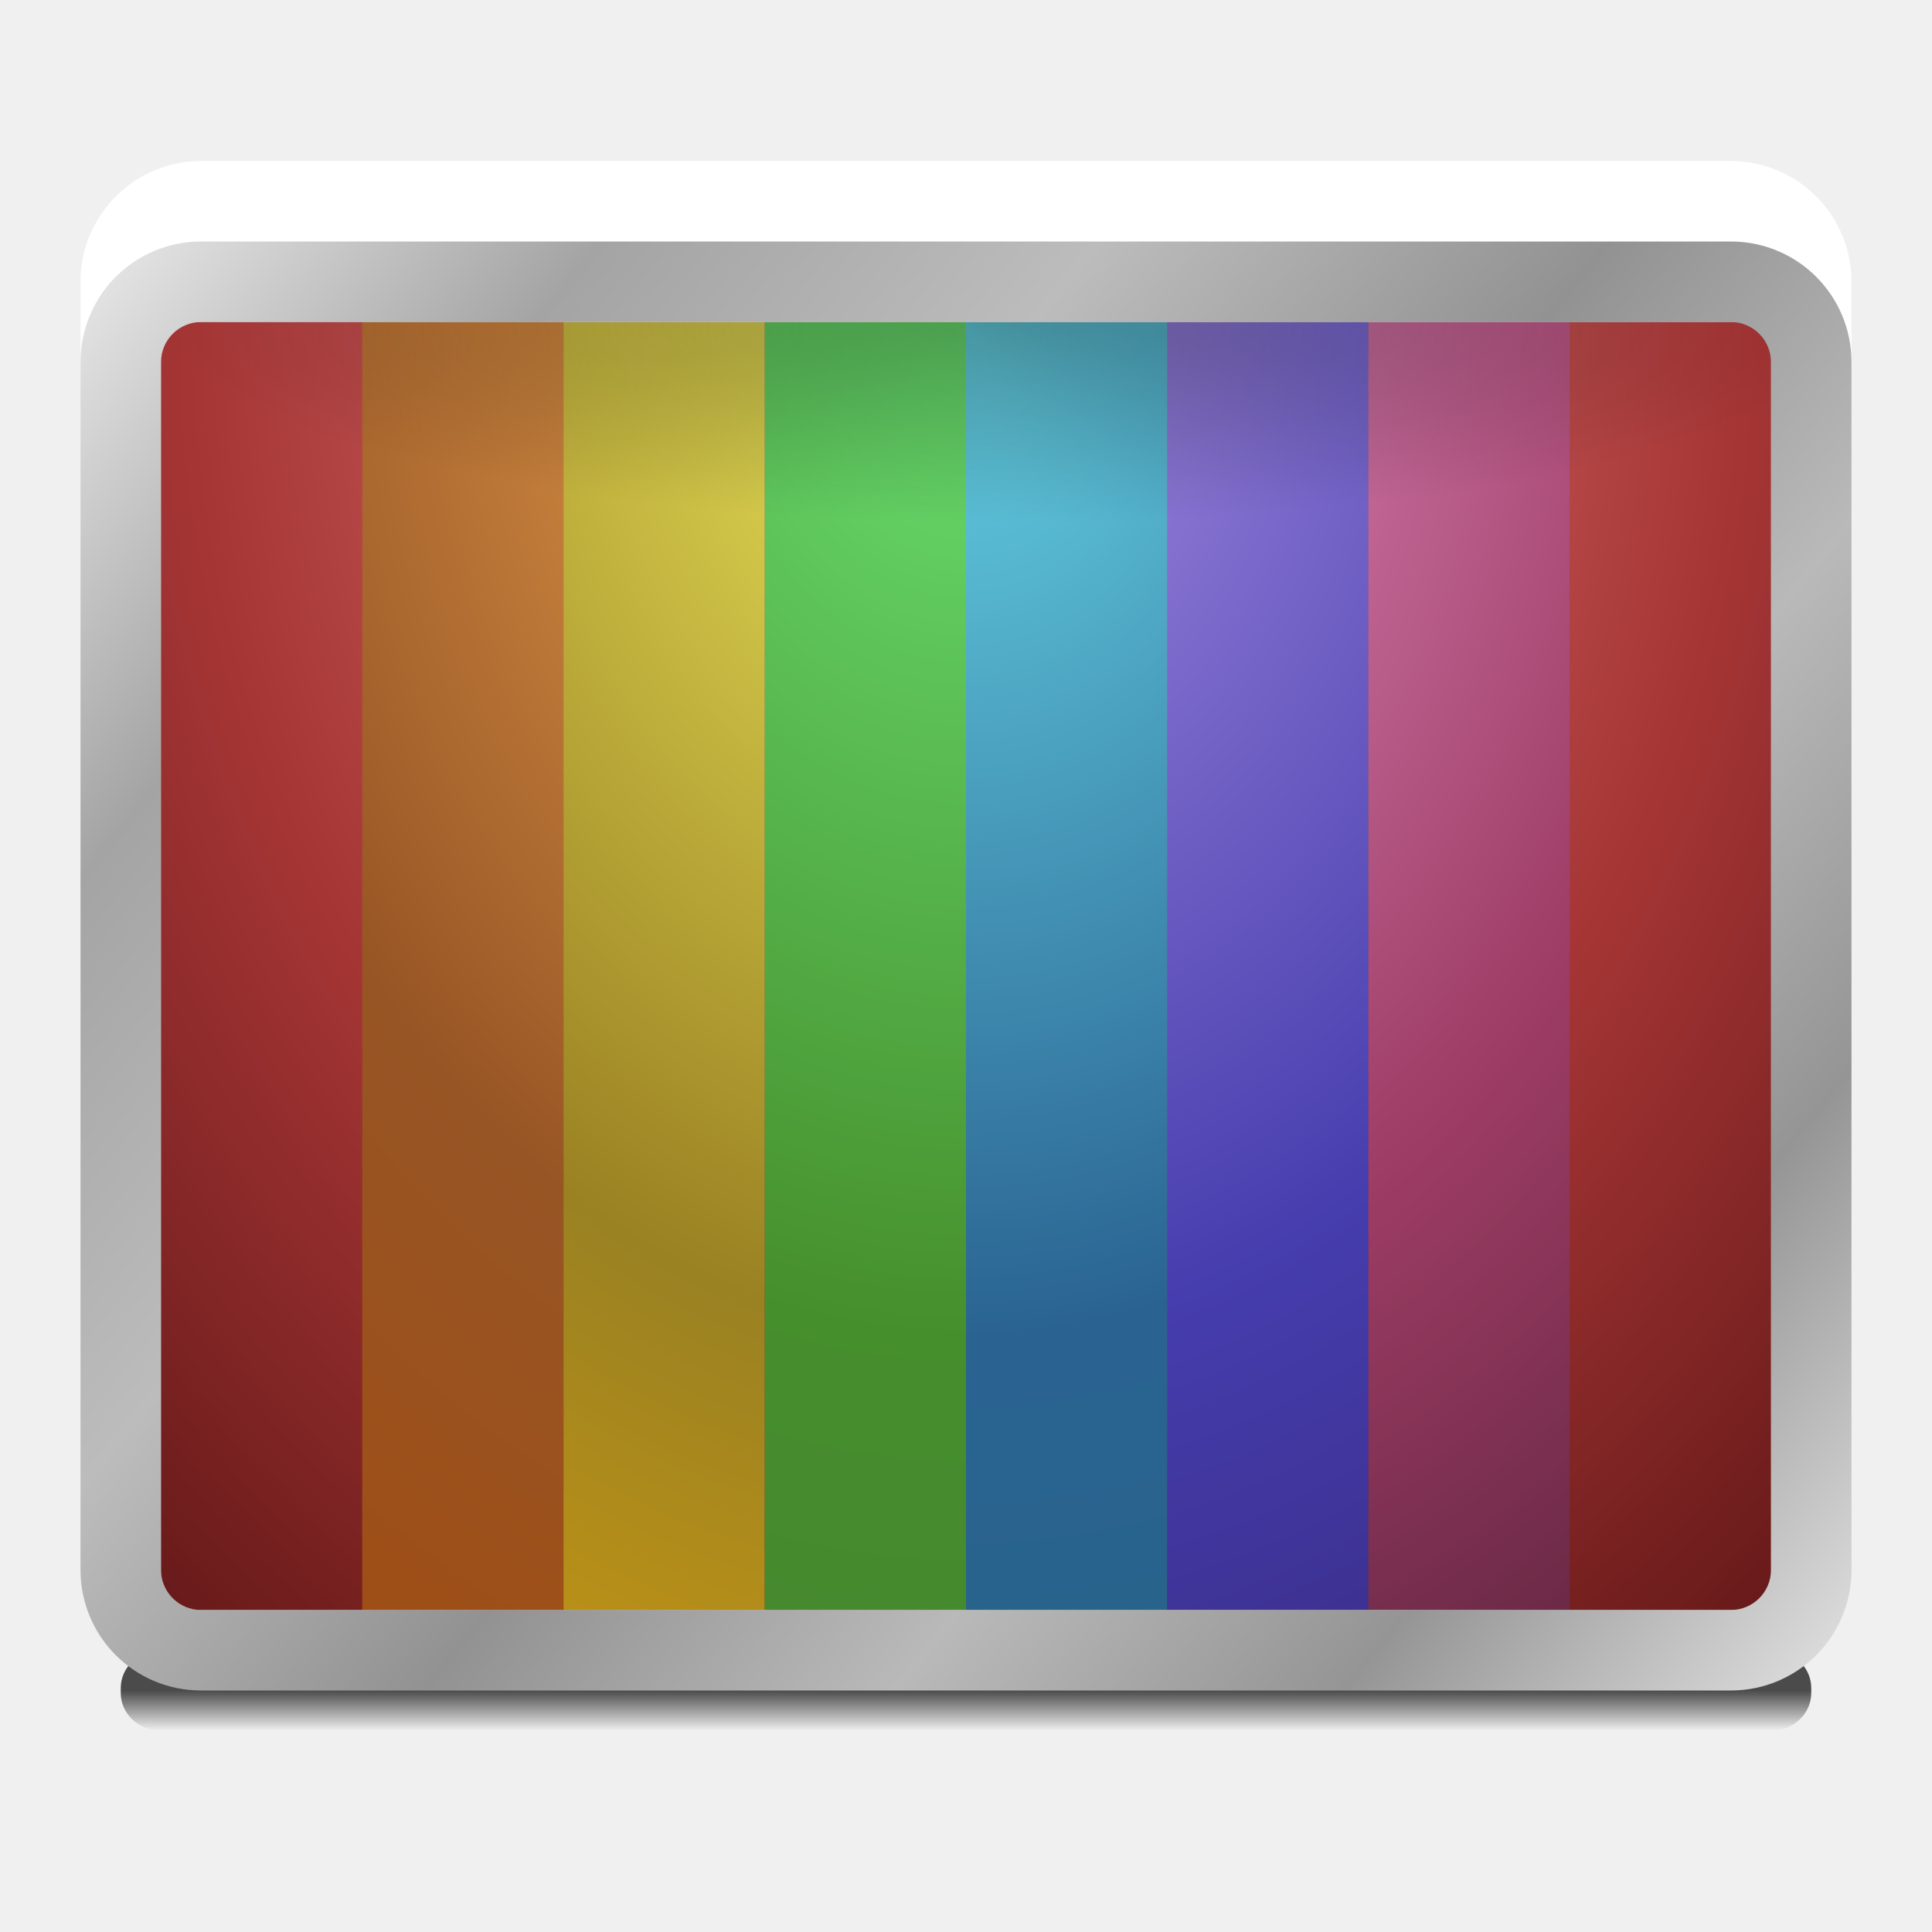
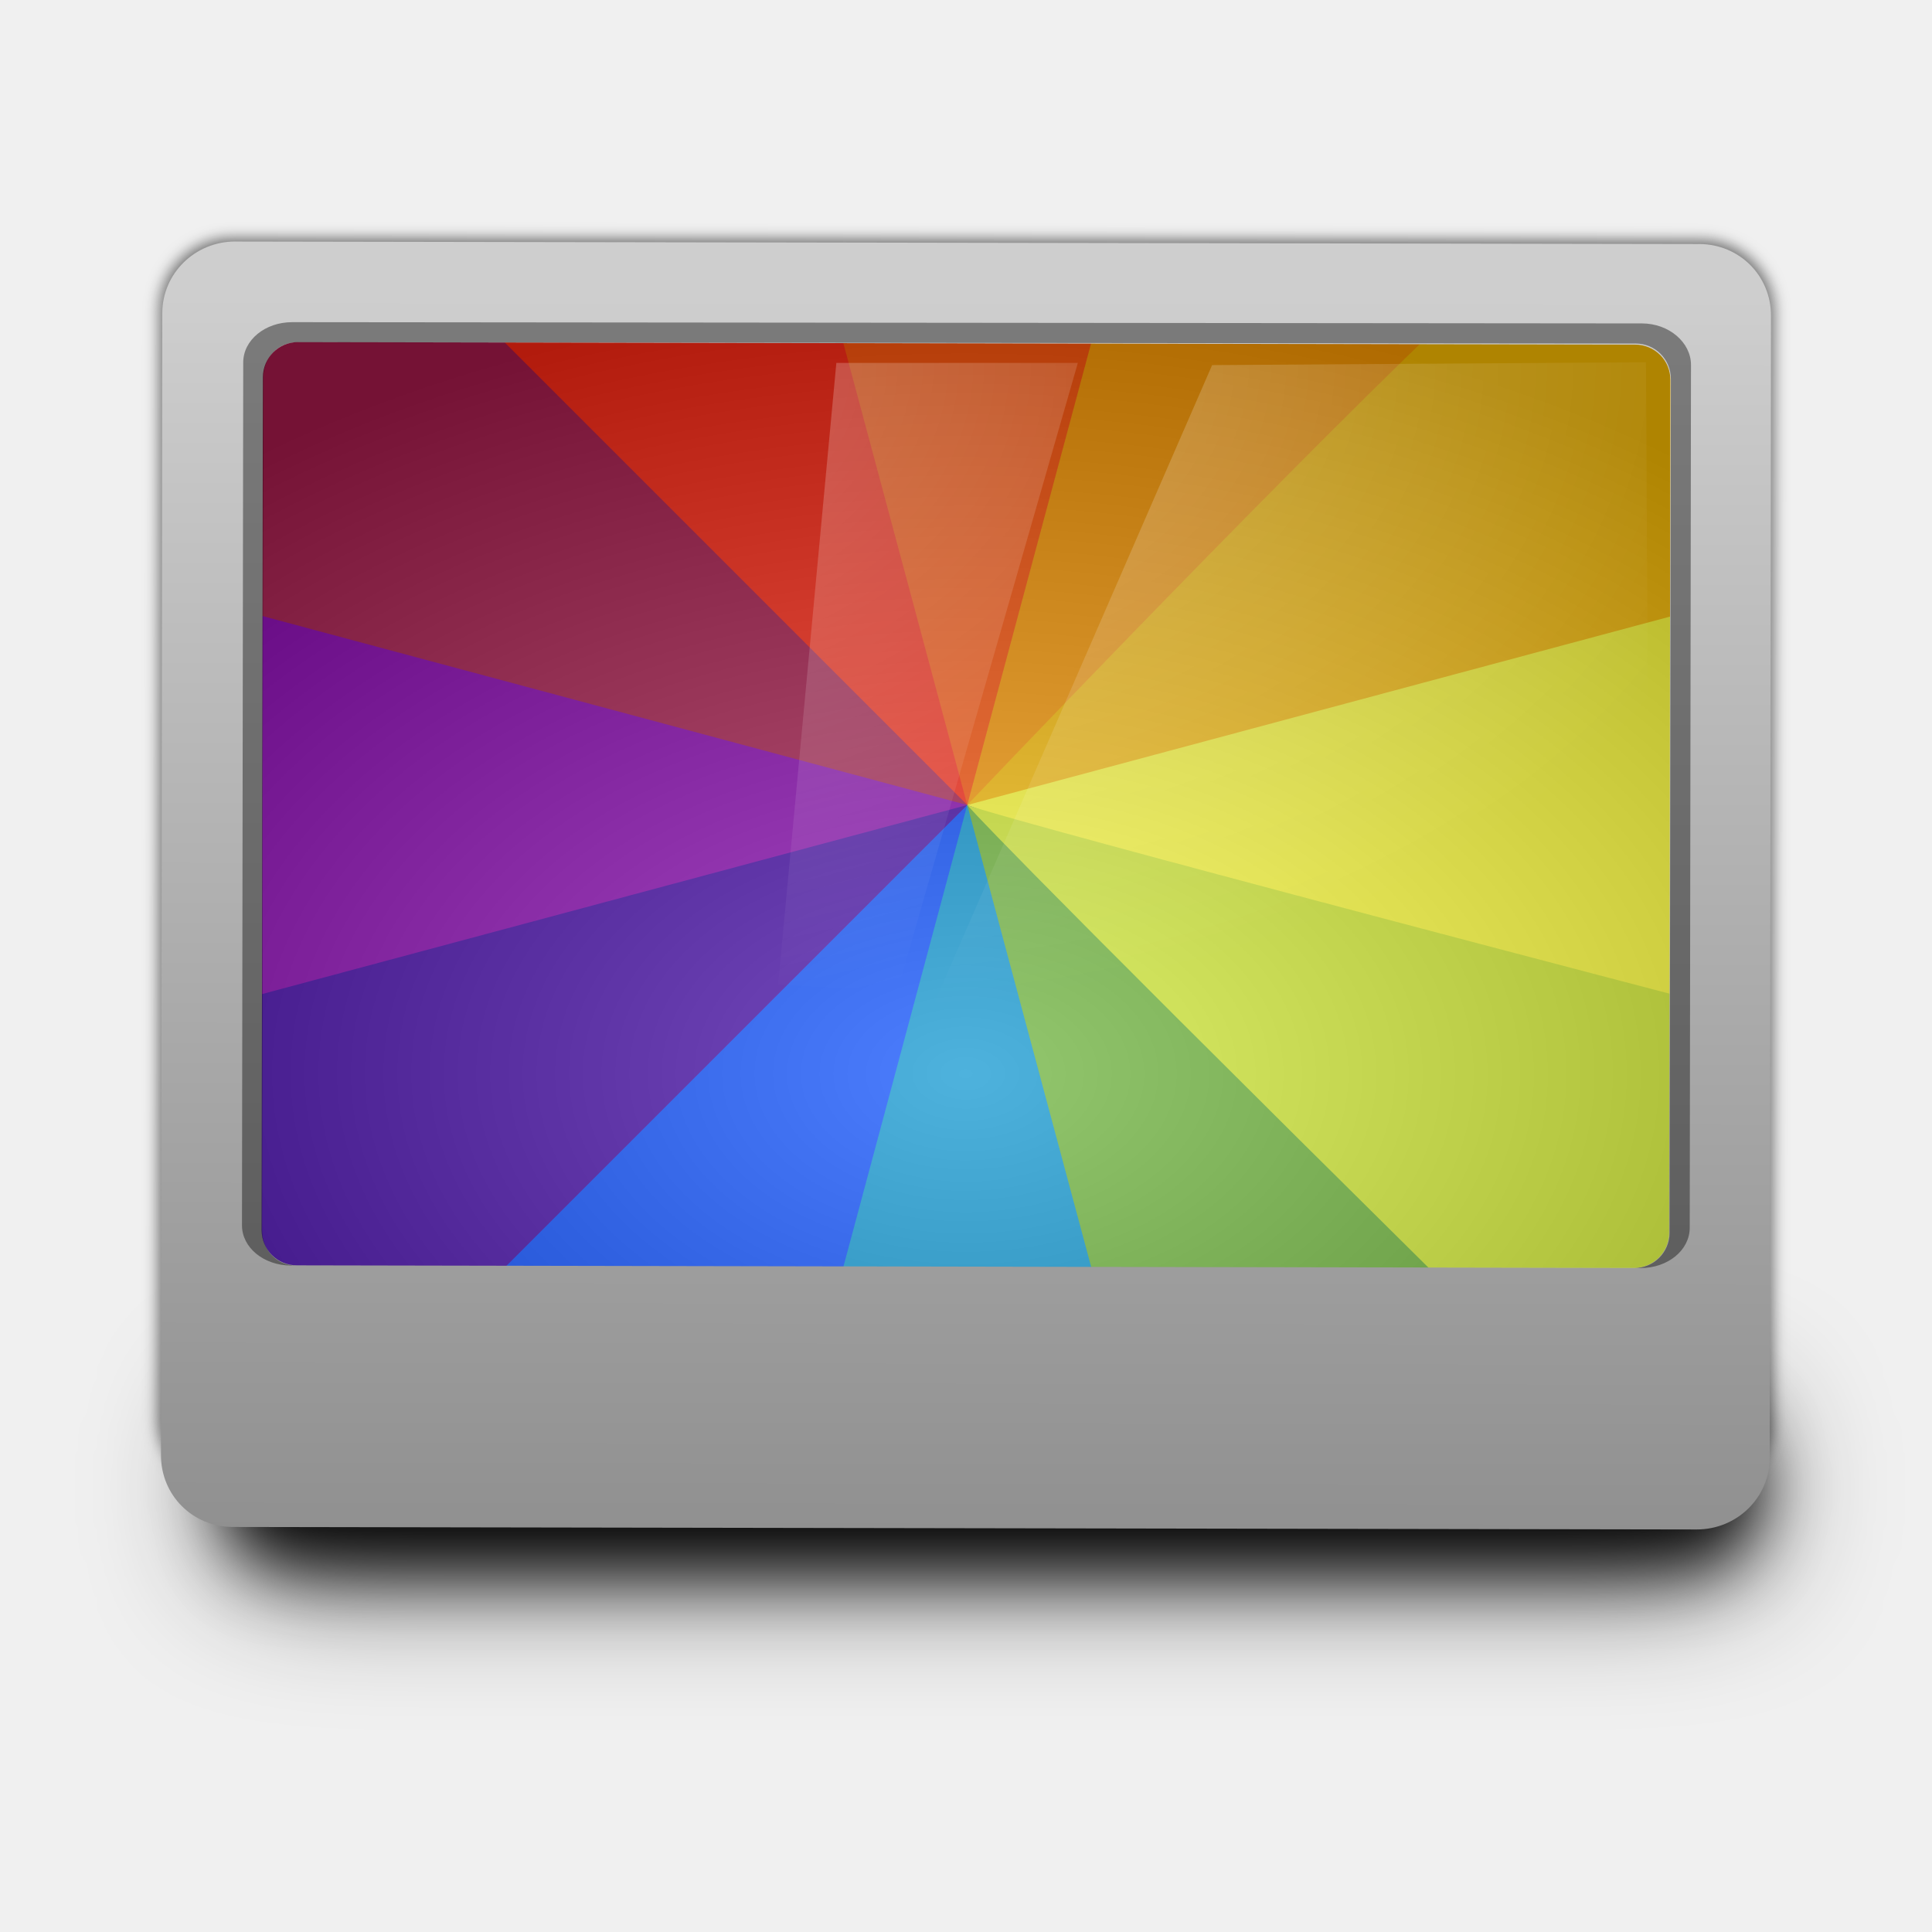
<svg xmlns="http://www.w3.org/2000/svg" xmlns:xlink="http://www.w3.org/1999/xlink" width="48" height="48" id="svg2985" version="1.1">
  <defs id="defs2987">
-     <linearGradient id="linearGradient3882">
-       <stop id="stop3884" offset="0" style="stop-color:#ea8282;stop-opacity:1;" />
-       <stop style="stop-color:#a53535;stop-opacity:1;" offset="0.45" id="stop3886" />
-       <stop id="stop3888" offset="1" style="stop-color:#2f0000;stop-opacity:1" />
+     <linearGradient id="linearGradient4195">
+       <stop id="stop4197" offset="0" style="stop-color:#df5e28;stop-opacity:0.941;" />
+       <stop id="stop4199" offset="1" style="stop-color:#1a1716;stop-opacity:0.941" />
    </linearGradient>
-     <linearGradient id="linearGradient3874">
-       <stop id="stop3876" offset="0" style="stop-color:#e895cc;stop-opacity:1" />
-       <stop style="stop-color:#9d3c64;stop-opacity:1" offset="0.45" id="stop3878" />
-       <stop id="stop3880" offset="1" style="stop-color:#210e1b;stop-opacity:1" />
+     <filter color-interpolation-filters="sRGB" id="filter11507">
+       <feGaussianBlur stdDeviation="1.056" id="feGaussianBlur11509" />
+     </filter>
+     <linearGradient id="linearGradient10954">
+       <stop style="stop-color:#909090;stop-opacity:1;" offset="0" id="stop10956" />
+       <stop style="stop-color:#cecece;stop-opacity:1" offset="1" id="stop10958" />
    </linearGradient>
-     <linearGradient id="linearGradient3866">
-       <stop id="stop3868" offset="0" style="stop-color:#a38be0;stop-opacity:1" />
-       <stop style="stop-color:#463dae;stop-opacity:1" offset="0.45" id="stop3870" />
-       <stop id="stop3872" offset="1" style="stop-color:#281650;stop-opacity:1" />
+     <linearGradient id="linearGradient10938">
+       <stop style="stop-color:#dadada;stop-opacity:1" offset="0" id="stop10940" />
+       <stop style="stop-color:#f6f6f5;stop-opacity:1" offset="1" id="stop10942" />
    </linearGradient>
-     <linearGradient id="linearGradient3858">
-       <stop id="stop3860" offset="0" style="stop-color:#64d1e3;stop-opacity:1" />
-       <stop style="stop-color:#2a6392;stop-opacity:1" offset="0.45" id="stop3862" />
-       <stop id="stop3864" offset="1" style="stop-color:#216478;stop-opacity:1" />
+     <linearGradient id="linearGradient11438">
+       <stop style="stop-color:#babdb6;stop-opacity:1;" offset="0" id="stop11440" />
+       <stop style="stop-color:#4a4d46;stop-opacity:1" offset="1" id="stop11442" />
    </linearGradient>
-     <linearGradient id="linearGradient3850">
-       <stop id="stop3852" offset="0" style="stop-color:#69de6f;stop-opacity:1" />
-       <stop style="stop-color:#468f2d;stop-opacity:1" offset="0.45" id="stop3854" />
-       <stop id="stop3856" offset="1" style="stop-color:#447634;stop-opacity:1" />
+     <linearGradient id="linearGradient10966">
+       <stop style="stop-color:#ffffff;stop-opacity:1;" offset="0" id="stop10968" />
+       <stop style="stop-color:#f0f0f0;stop-opacity:1" offset="1" id="stop10970" />
    </linearGradient>
-     <linearGradient id="linearGradient3842">
-       <stop id="stop3844" offset="0" style="stop-color:#ebe75c;stop-opacity:1" />
-       <stop style="stop-color:#9a8122;stop-opacity:1" offset="0.45" id="stop3846" />
-       <stop id="stop3848" offset="1" style="stop-color:#ffb200;stop-opacity:1" />
+     <linearGradient id="linearGradient11473">
+       <stop style="stop-color:#ffffff;stop-opacity:1;" offset="0" id="stop11475" />
+       <stop style="stop-color:#000000;stop-opacity:1;" offset="1" id="stop11477" />
    </linearGradient>
-     <linearGradient id="linearGradient3834">
-       <stop id="stop3836" offset="0" style="stop-color:#f4ac53;stop-opacity:1" />
-       <stop style="stop-color:#975525;stop-opacity:1" offset="0.45" id="stop3838" />
-       <stop id="stop3840" offset="1" style="stop-color:#aa4400;stop-opacity:1" />
+     <linearGradient id="linearGradient4788">
+       <stop id="stop4790" offset="0" style="stop-color:#ffffff;stop-opacity:1;" />
+       <stop id="stop4792" offset="1" style="stop-color:#ffffff;stop-opacity:0;" />
    </linearGradient>
-     <linearGradient id="linearGradient3927-5">
-       <stop id="stop3929-2" offset="0" style="stop-color:#eaeaea;stop-opacity:1" />
-       <stop style="stop-color:#a4a4a4;stop-opacity:1" offset="0.176" id="stop3931-3" />
-       <stop style="stop-color:#bcbcbc;stop-opacity:1" offset="0.345" id="stop3933-0" />
-       <stop style="stop-color:#929292;stop-opacity:1" offset="0.517" id="stop3935-3" />
-       <stop id="stop3937-3" offset="0.676" style="stop-color:#b9b9b9;stop-opacity:1" />
-       <stop style="stop-color:#959595;stop-opacity:1" offset="0.828" id="stop3939-5" />
-       <stop id="stop3941-0" offset="1" style="stop-color:#e3e3e3;stop-opacity:1" />
+     <radialGradient xlink:href="#linearGradient12771" id="radialGradient12777" cx="144.167" cy="129.174" fx="144.167" fy="129.174" r="97.906" gradientTransform="matrix(1.16579,-0.05054328,0.0329754,0.746793,-28.16094,39.99441)" gradientUnits="userSpaceOnUse" />
+     <linearGradient id="linearGradient12771">
+       <stop style="stop-color:#ffffff;stop-opacity:1;" offset="0" id="stop12773" />
+       <stop style="stop-color:#ffffff;stop-opacity:0;" offset="1" id="stop12775" />
    </linearGradient>
-     <linearGradient id="linearGradient4030-7">
-       <stop style="stop-color:#000000;stop-opacity:1;" offset="0" id="stop4032-1" />
-       <stop style="stop-color:#000000;stop-opacity:0;" offset="1" id="stop4034-3" />
+     <radialGradient xlink:href="#linearGradient12771" id="radialGradient3521" cx="144.167" cy="129.174" fx="144.167" fy="129.174" r="97.906" gradientTransform="matrix(1.16579,-0.05054328,0.0329754,0.746793,-28.16094,39.99441)" gradientUnits="userSpaceOnUse" />
+     <radialGradient xlink:href="#linearGradient12771" id="radialGradient3529" cx="144.167" cy="129.174" fx="144.167" fy="129.174" r="97.906" gradientTransform="matrix(1.16579,-0.05054328,0.0329754,0.746793,-28.16094,39.99441)" gradientUnits="userSpaceOnUse" />
+     <radialGradient xlink:href="#linearGradient12771" id="radialGradient3537" cx="144.167" cy="129.174" fx="144.167" fy="129.174" r="97.906" gradientTransform="matrix(1.16579,-0.05054328,0.0329754,0.746793,-28.16094,39.99441)" gradientUnits="userSpaceOnUse" />
+     <radialGradient xlink:href="#linearGradient12771" id="radialGradient3545" cx="144.167" cy="129.174" fx="144.167" fy="129.174" r="97.906" gradientTransform="matrix(1.16579,-0.05054328,0.0329754,0.746793,-28.16094,39.99441)" gradientUnits="userSpaceOnUse" />
+     <radialGradient xlink:href="#linearGradient12771" id="radialGradient3553" cx="144.167" cy="129.174" fx="144.167" fy="129.174" r="97.906" gradientTransform="matrix(1.16579,-0.05054328,0.0329754,0.746793,-28.16094,39.99441)" gradientUnits="userSpaceOnUse" />
+     <radialGradient xlink:href="#linearGradient12771" id="radialGradient3561" cx="144.167" cy="129.174" fx="144.167" fy="129.174" r="97.906" gradientTransform="matrix(1.16579,-0.05054328,0.0329754,0.746793,-28.16094,39.99441)" gradientUnits="userSpaceOnUse" />
+     <radialGradient xlink:href="#linearGradient12771" id="radialGradient3569" cx="144.167" cy="129.174" fx="144.167" fy="129.174" r="97.906" gradientTransform="matrix(1.16579,-0.05054328,0.0329754,0.746793,-28.16094,39.99441)" gradientUnits="userSpaceOnUse" />
+     <radialGradient xlink:href="#linearGradient12771" id="radialGradient3577" cx="144.167" cy="129.174" fx="144.167" fy="129.174" r="97.906" gradientTransform="matrix(1.16579,-0.05054328,0.0329754,0.746793,-28.16094,39.99441)" gradientUnits="userSpaceOnUse" />
+     <radialGradient xlink:href="#linearGradient12771" id="radialGradient3585" cx="144.167" cy="129.174" fx="144.167" fy="129.174" r="97.906" gradientTransform="matrix(1.16579,-0.05054328,0.0329754,0.746793,-28.16094,39.99441)" gradientUnits="userSpaceOnUse" />
+     <radialGradient xlink:href="#linearGradient12771" id="radialGradient3593" cx="144.167" cy="129.174" fx="144.167" fy="129.174" r="97.906" gradientTransform="matrix(1.16579,-0.05054328,0.0329754,0.746793,-28.16094,39.99441)" gradientUnits="userSpaceOnUse" />
+     <radialGradient xlink:href="#linearGradient12771" id="radialGradient3601" cx="144.167" cy="129.174" fx="144.167" fy="129.174" r="97.906" gradientTransform="matrix(1.16579,-0.05054328,0.0329754,0.746793,-28.16094,39.99441)" gradientUnits="userSpaceOnUse" />
+     <radialGradient r="97.906" fy="129.174" fx="144.167" cy="129.174" cx="144.167" gradientTransform="matrix(1.16579,-0.05054328,0.0329754,0.746793,-28.16094,39.99441)" gradientUnits="userSpaceOnUse" id="radialGradient3665" xlink:href="#linearGradient12771" />
+     <radialGradient xlink:href="#linearGradient10966" id="radialGradient3348" gradientUnits="userSpaceOnUse" gradientTransform="matrix(0.1709132,2.3948575e-4,-1.885288e-4,0.1345469,-0.8241495,18.42583)" cx="149.565" cy="258.761" fx="149.565" fy="258.761" r="116.231" />
+     <linearGradient xlink:href="#linearGradient10938" id="linearGradient3355" gradientUnits="userSpaceOnUse" gradientTransform="matrix(0.1760192,0,0,0.1798063,-1.587065,12.33736)" x1="134.833" y1="68.529" x2="171.903" y2="206.876" />
+     <linearGradient xlink:href="#linearGradient11438" id="linearGradient3357" gradientUnits="userSpaceOnUse" x1="184.951" y1="149.21" x2="185.071" y2="236.397" gradientTransform="matrix(0.1798054,0,0,0.1798054,-0.6386018,10.85333)" />
+     <radialGradient xlink:href="#linearGradient12771" id="radialGradient3387" gradientUnits="userSpaceOnUse" gradientTransform="matrix(1.16579,-0.05054328,0.0329754,0.746793,-28.16094,39.99441)" cx="144.167" cy="129.174" fx="144.167" fy="129.174" r="97.906" />
+     <radialGradient xlink:href="#linearGradient4788" id="radialGradient3404" gradientUnits="userSpaceOnUse" gradientTransform="matrix(-1.824376,0.00876531,-0.00620867,-1.307801,609.5291,98.0673)" cx="326.021" cy="58" fx="326.021" fy="58" r="12.5" />
+     <radialGradient xlink:href="#linearGradient4788" id="radialGradient3407" gradientUnits="userSpaceOnUse" gradientTransform="matrix(-1.888202,0.00857771,-0.00642588,-1.279811,636.8603,96.52335)" cx="326.021" cy="58" fx="326.021" fy="58" r="12.5" />
+     <radialGradient xlink:href="#linearGradient11473" id="radialGradient4014" gradientUnits="userSpaceOnUse" gradientTransform="matrix(0.2708409,0,0,0.1777665,-16.45829,8.840227)" cx="149.565" cy="190.137" fx="149.565" fy="190.137" r="108.515" />
+     <linearGradient xlink:href="#linearGradient10954" id="linearGradient4020" gradientUnits="userSpaceOnUse" gradientTransform="matrix(0.1696838,2.3939518e-4,-2.3776336e-4,0.1708486,-1.344677,13.52782)" x1="141.315" y1="237.286" x2="141.315" y2="57.029" />
+     <radialGradient xlink:href="#linearGradient4195-5" id="radialGradient3889" gradientUnits="userSpaceOnUse" gradientTransform="matrix(0.2031251,-0.08812329,0.1236326,0.3357866,-42.38554,-18.85971)" cx="189.702" cy="230.104" fx="189.702" fy="230.104" r="108.515" />
+     <linearGradient id="linearGradient4195-5">
+       <stop id="stop4197-5" offset="0" style="stop-color:#ff5200;stop-opacity:1;" />
+       <stop id="stop4199-9" offset="1" style="stop-color:#1a1716;stop-opacity:0.941" />
    </linearGradient>
-     <linearGradient xlink:href="#linearGradient3927-5" id="linearGradient3284" gradientUnits="userSpaceOnUse" gradientTransform="translate(0,17)" x1="2" y1="5" x2="46" y2="41" />
-     <linearGradient xlink:href="#linearGradient4030-7" id="linearGradient3291" gradientUnits="userSpaceOnUse" gradientTransform="translate(2,13)" x1="6" y1="45" x2="6" y2="46" />
-     <linearGradient id="linearGradient3981-8">
-       <stop style="stop-color:#000000;stop-opacity:0.292" offset="0" id="stop3983-8" />
-       <stop style="stop-color:#000000;stop-opacity:0;" offset="1" id="stop3985-4" />
-     </linearGradient>
-     <radialGradient r="17" fy="26.3" fx="14.75" cy="26.3" cx="14.75" gradientTransform="matrix(1.0300234e-5,0.2941176,-1.245675,0,57.93754,19.66177)" gradientUnits="userSpaceOnUse" id="radialGradient3308" xlink:href="#linearGradient3981-8" />
-     <radialGradient xlink:href="#linearGradient3882" id="radialGradient3025" gradientUnits="userSpaceOnUse" gradientTransform="matrix(3.9777814e-8,2.545455,-1.954546,3.0543679e-8,63.9596,-37.09091)" cx="24" cy="20.444" fx="24" fy="20.444" r="22" />
-     <radialGradient xlink:href="#linearGradient3882" id="radialGradient3031" gradientUnits="userSpaceOnUse" gradientTransform="matrix(3.9777814e-8,2.545455,-1.954546,3.0543679e-8,63.9596,-53.09091)" cx="24" cy="20.444" fx="24" fy="20.444" r="22" />
-     <radialGradient xlink:href="#linearGradient3834" id="radialGradient3035" gradientUnits="userSpaceOnUse" gradientTransform="matrix(3.9777814e-8,2.545455,-1.954546,3.0543679e-8,63.9596,-37.09091)" cx="24" cy="20.444" fx="24" fy="20.444" r="22" />
-     <radialGradient xlink:href="#linearGradient3842" id="radialGradient3039" gradientUnits="userSpaceOnUse" gradientTransform="matrix(3.9777814e-8,2.545455,-1.954546,3.0543679e-8,63.9596,-37.09091)" cx="24" cy="20.444" fx="24" fy="20.444" r="22" />
-     <radialGradient xlink:href="#linearGradient3850" id="radialGradient3043" gradientUnits="userSpaceOnUse" gradientTransform="matrix(3.9777814e-8,2.545455,-1.954546,3.0543679e-8,63.9596,-37.09091)" cx="24" cy="20.444" fx="24" fy="20.444" r="22" />
-     <radialGradient xlink:href="#linearGradient3858" id="radialGradient3047" gradientUnits="userSpaceOnUse" gradientTransform="matrix(3.9777814e-8,2.545455,-1.954546,3.0543679e-8,63.9596,-37.09091)" cx="24" cy="20.444" fx="24" fy="20.444" r="22" />
-     <radialGradient xlink:href="#linearGradient3866" id="radialGradient3052" gradientUnits="userSpaceOnUse" gradientTransform="matrix(3.9777814e-8,2.545455,-1.954546,3.0543679e-8,63.9596,-37.09091)" cx="24" cy="20.444" fx="24" fy="20.444" r="22" />
-     <radialGradient xlink:href="#linearGradient3874" id="radialGradient3056" gradientUnits="userSpaceOnUse" gradientTransform="matrix(3.9777814e-8,2.545455,-1.954546,3.0543679e-8,63.9596,-37.09091)" cx="24" cy="20.444" fx="24" fy="20.444" r="22" />
-     <radialGradient xlink:href="#linearGradient3882" id="radialGradient3892" gradientUnits="userSpaceOnUse" gradientTransform="matrix(3.9777814e-8,2.545455,-1.954546,3.0543679e-8,63.9596,-37.09091)" cx="24" cy="20.444" fx="24" fy="20.444" r="22" />
-     <radialGradient xlink:href="#linearGradient3834" id="radialGradient3896" gradientUnits="userSpaceOnUse" gradientTransform="matrix(3.9777814e-8,2.545455,-1.954546,3.0543679e-8,63.9596,-37.09091)" cx="24" cy="20.444" fx="24" fy="20.444" r="22" />
-     <radialGradient xlink:href="#linearGradient3842" id="radialGradient3900" gradientUnits="userSpaceOnUse" gradientTransform="matrix(3.9777814e-8,2.545455,-1.954546,3.0543679e-8,63.9596,-37.09091)" cx="24" cy="20.444" fx="24" fy="20.444" r="22" />
-     <radialGradient xlink:href="#linearGradient3850" id="radialGradient3904" gradientUnits="userSpaceOnUse" gradientTransform="matrix(3.9777814e-8,2.545455,-1.954546,3.0543679e-8,63.9596,-37.09091)" cx="24" cy="20.444" fx="24" fy="20.444" r="22" />
-     <radialGradient xlink:href="#linearGradient3858" id="radialGradient3908" gradientUnits="userSpaceOnUse" gradientTransform="matrix(3.9777814e-8,2.545455,-1.954546,3.0543679e-8,63.9596,-37.09091)" cx="24" cy="20.444" fx="24" fy="20.444" r="22" />
-     <radialGradient xlink:href="#linearGradient3866" id="radialGradient3912" gradientUnits="userSpaceOnUse" gradientTransform="matrix(3.9777814e-8,2.545455,-1.954546,3.0543679e-8,63.9596,-37.09091)" cx="24" cy="20.444" fx="24" fy="20.444" r="22" />
-     <radialGradient xlink:href="#linearGradient3874" id="radialGradient3916" gradientUnits="userSpaceOnUse" gradientTransform="matrix(3.9777814e-8,2.545455,-1.954546,3.0543679e-8,63.9596,-37.09091)" cx="24" cy="20.444" fx="24" fy="20.444" r="22" />
-     <radialGradient xlink:href="#linearGradient3882" id="radialGradient3920" gradientUnits="userSpaceOnUse" gradientTransform="matrix(3.9777814e-8,2.545455,-1.954546,3.0543679e-8,63.9596,-37.09091)" cx="24" cy="20.444" fx="24" fy="20.444" r="22" />
+     <filter color-interpolation-filters="sRGB" id="filter11490-5" x="-0.107" width="1.214" y="-1.352" height="3.703">
+       <feGaussianBlur stdDeviation="1.83" id="feGaussianBlur11492-5" />
+     </filter>
+     <filter color-interpolation-filters="sRGB" id="filter11472-2" x="-0.052" width="1.104" y="-0.655" height="2.311">
+       <feGaussianBlur stdDeviation="0.887" id="feGaussianBlur11474-3" />
+     </filter>
+     <filter color-interpolation-filters="sRGB" id="filter11490-5-0" x="-0.107" width="1.214" y="-1.352" height="3.703">
+       <feGaussianBlur stdDeviation="1.83" id="feGaussianBlur11492-5-8" />
+     </filter>
+     <filter color-interpolation-filters="sRGB" id="filter11472-2-8" x="-0.052" width="1.104" y="-0.655" height="2.311">
+       <feGaussianBlur stdDeviation="0.887" id="feGaussianBlur11474-3-4" />
+     </filter>
  </defs>
  <g id="layer1" transform="translate(0,-16)">
-     <rect style="opacity:0.685;fill:url(#linearGradient3291);fill-opacity:1;stroke:none" id="rect4020-0" width="42" height="2" x="3" y="57" rx="1" ry="0.938" />
-     <rect ry="3" rx="3" y="20" x="2" height="36" width="44" id="rect3943-4" style="fill:#ffffff;fill-opacity:1;stroke:none" />
-     <path style="fill:url(#radialGradient3031);fill-opacity:1;stroke:none" d="M 4 8 L 4 40 L 9 40 L 14 40 L 19 40 L 24 40 L 29 40 L 34 40 L 39 40 L 44 40 L 44 8 L 39 8 L 34 8 L 29 8 L 24 8 L 19 8 L 14 8 L 9 8 L 4 8 z " transform="translate(0,16)" id="path3029" />
-     <path id="path3890" d="M 9,24 9,56 4,56 4,24 z" style="fill:url(#radialGradient3892);fill-opacity:1;stroke:none" />
-     <path id="path3894" d="M 14,24 14,56 9,56 9,24 z" style="fill:url(#radialGradient3896);fill-opacity:1;stroke:none" />
-     <path id="path3898" d="m 19,24 0,32 -5,0 0,-32 z" style="fill:url(#radialGradient3900);fill-opacity:1;stroke:none" />
-     <path id="path3902" d="m 24,24 0,32 -5,0 0,-32 z" style="fill:url(#radialGradient3904);fill-opacity:1;stroke:none" />
-     <path id="path3906" d="m 29,24 0,32 -5,0 0,-32 z" style="fill:url(#radialGradient3908);fill-opacity:1;stroke:none" />
-     <path id="path3910" d="m 34,24 0,32 -5,0 0,-32 z" style="fill:url(#radialGradient3912);fill-opacity:1;stroke:none" />
-     <path id="path3914" d="m 39,24 0,32 -5,0 0,-32 z" style="fill:url(#radialGradient3916);fill-opacity:1;stroke:none" />
-     <path style="fill:url(#radialGradient3920);fill-opacity:1;stroke:none" d="m 44,24 0,32 -5,0 0,-32 z" id="path3918" />
-     <rect style="fill:url(#radialGradient3308);fill-opacity:1;stroke:none" id="rect3964-1" width="40" height="5" x="4" y="24" rx="0" ry="0" />
-     <path style="fill:url(#linearGradient3284);fill-opacity:1;stroke:none" d="m 5,22 c -1.662,0 -3,1.338 -3,3 l 0,30 c 0,1.662 1.338,3 3,3 l 38,0 c 1.662,0 3,-1.338 3,-3 l 0,-30 c 0,-1.662 -1.338,-3 -3,-3 z m 0,2 38,0 c 0.554,0 1,0.446 1,1 l 0,30 c 0,0.554 -0.446,1 -1,1 L 5,56 C 4.446,56 4,55.554 4,55 L 4,25 c 0,-0.554 0.446,-1 1,-1 z" id="path3919-9" />
+     <g id="g3990">
+       <rect transform="matrix(0.9216359,0,0,1,2.480738,-0.248838)" ry="1.625" rx="1.763" y="51.606" x="3.438" height="3.25" width="41.125" id="rect11476" style="color:#000000;fill:#000000;fill-opacity:1;fill-rule:nonzero;stroke:none;stroke-width:1;marker:none;visibility:visible;display:inline;overflow:visible;filter:url(#filter11490-5-0);enable-background:accumulate" />
+       <rect transform="matrix(0.9254159,0,0,1.065246,1.464686,-3.855101)" style="color:#000000;fill:#000000;fill-opacity:1;fill-rule:nonzero;stroke:none;stroke-width:1;marker:none;visibility:visible;display:inline;overflow:visible;filter:url(#filter11472-2-8);enable-background:accumulate" id="rect11446" width="41.125" height="3.25" x="4.437" y="51.731" rx="1.756" ry="1.525" />
+     </g>
+     <rect transform="matrix(0.1702639,2.3308569e-4,-2.3857596e-4,0.1663457,-1.431396,13.67281)" ry="10.788" rx="10.54" y="49.529" x="31.815" height="187" width="235.5" id="rect10522" style="opacity:0.556;color:#000000;fill:#000000;fill-opacity:1;fill-rule:nonzero;stroke:none;stroke-width:2;marker:none;visibility:visible;display:inline;overflow:visible;filter:url(#filter11507);enable-background:accumulate" />
+     <g transform="translate(0.03125,12)" id="g3928">
+       <path id="path16" d="M 41.594,17.781 C 37.49,18.853 24,24 24,24 c 0,0 13.639,4.991 17.344,6.344 l 1.656,-1 0,-10.688 -1.406,-0.875 z" style="fill:#fefe33" />
+       <path id="path20" d="M 26.125,12 C 25.09,17.486 24,24 24,24 24,24 34.687,14.838 38,12 l -11.875,0 z" style="fill:#fb9902" />
+       <path id="path18" d="M 35.812,12 C 31.22,16.406 24,24 24,24 c 0,0 14.074,-3.775 19,-5.094 l 0,-6.594 c 0,-0.098 0.024,-0.185 0.031,-0.281 C 43.022,12.019 43.009,12.012 43,12 l -7.188,0 z" style="fill:#fabc02" />
+       <path id="path28" d="m 9.844,12 0,0.031 C 13.086,15.372 23.93,24.04 24,24 24,24 22.856,17.336 21.938,12 L 9.844,12 z" style="fill:#fe2712" />
+       <path id="path22" d="M 20.781,12 C 22.03,16.657 24,24 24,24 c 0,0 1.774,-6.61 3.219,-12 l -6.438,0 z" style="fill:#fd5308" />
+       <path id="path26" d="M 6.938,17.344 5,18.656 5,29.312 6.906,30.344 24,24 6.938,17.344 z" style="fill:#8601af" />
+       <path id="path30" d="M 5,12 C 4.991,12.012 4.978,12.019 4.969,12.031 4.976,12.127 5,12.214 5,12.312 L 5,18.906 24,24 12,12 5,12 z" style="fill:#a7194b" />
+       <path id="path8" d="m 24,24 -13.938,11.875 0,0.125 11.906,0 L 24,24 z" style="fill:#0247fe" />
+       <path id="path24" d="M 24,24 5,29.094 5,36 12,36 24,24 z" style="fill:#3d01a4" />
+       <path id="path12" d="M 24,24 26.125,36 38,36 24,24 z" style="fill:#66b032" />
+       <path id="path10" d="m 24,24 -3.219,12 6.438,0 L 24,24 z" style="fill:#0391ce" />
+       <path id="path14" d="m 24,24 c 0,0 0.467,0.623 11.969,12 L 43,36 43,29.094 C 24.114,24.156 24,24 24,24 z" style="fill:#d0ea2b" />
+     </g>
+     <rect transform="matrix(0.999999,0.00141561,-0.00138697,0.999999,0,0)" ry="0.877" rx="0.872" y="24.489" x="6.565" height="22.953" width="34.971" id="rect10538" style="color:#000000;fill:url(#radialGradient4014);fill-opacity:1;fill-rule:nonzero;stroke:none;stroke-width:2;marker:none;visibility:visible;display:inline;overflow:visible;enable-background:accumulate;opacity:0.3" />
+     <path style="color:#000000;fill:url(#linearGradient4020);fill-opacity:1;fill-rule:nonzero;stroke:none;stroke-width:2;marker:none;visibility:visible;display:inline;overflow:visible;enable-background:accumulate" d="m 5.844,22 c -0.994,-0.001 -1.811,0.787 -1.812,1.781 L 4,52.156 c -0.001,0.994 0.787,1.78 1.781,1.781 l 36.375,0.062 c 0.994,0.001 1.811,-0.787 1.812,-1.781 L 44,23.844 c 0.001,-0.994 -0.787,-1.78 -1.781,-1.781 l -36.375,-0.062 z m 1.562,2.5 33.219,0.062 c 0.483,6.84e-4 0.876,0.389 0.875,0.875 l -0.031,21.188 c -6.74e-4,0.486 -0.392,0.876 -0.875,0.875 L 7.375,47.437 C 6.892,47.437 6.499,47.048 6.5,46.562 l 0.031,-21.188 c 6.74e-4,-0.486 0.392,-0.876 0.875,-0.875 z" id="rect10524" />
+     <path style="opacity:0.4;color:#000000;fill:#000000;fill-opacity:1;fill-rule:nonzero;stroke:none;stroke-width:2;marker:none;visibility:visible;display:inline;overflow:visible;enable-background:accumulate" d="m 7.262,24.004 c -0.676,-9.51e-4 -1.218,0.444 -1.219,1 l -0.031,21.438 c -7.77e-4,0.556 0.543,0.999 1.219,1 l 0.125,0 c -0.483,-6.84e-4 -0.844,-0.389 -0.844,-0.875 l 0.031,-21.188 c 6.74e-4,-0.486 0.361,-0.876 0.844,-0.875 l 33.25,0.031 c 0.483,6.84e-4 0.876,0.389 0.875,0.875 l -0.031,21.219 c -6.74e-4,0.486 -0.392,0.876 -0.875,0.875 l 0.156,0 c 0.676,9.5e-4 1.218,-0.444 1.219,-1 l 0.031,-21.438 c 7.77e-4,-0.556 -0.543,-1.03 -1.219,-1.031 l -33.531,-0.031 z" id="rect10528" />
+     <path id="path10592" d="m 20.779,25.016 6,0 -4.486,15.605 -2.96,-0.161 z" style="opacity:0.3;fill:url(#radialGradient3404);fill-opacity:1;stroke:none;display:inline;enable-background:new" />
+     <rect style="fill:none;fill-opacity:1;stroke:none" id="rect4189" width="16.705" height="23.776" x="6.718" y="7.253" rx="0.872" ry="0.877" transform="translate(0,16)" />
+     <path style="opacity:0.3;fill:url(#radialGradient3407);fill-opacity:1;stroke:none;display:inline;enable-background:new" d="M 30.115,25.071 40.895,25 41,45.909 21,46 z" id="path10590" />
  </g>
</svg>
